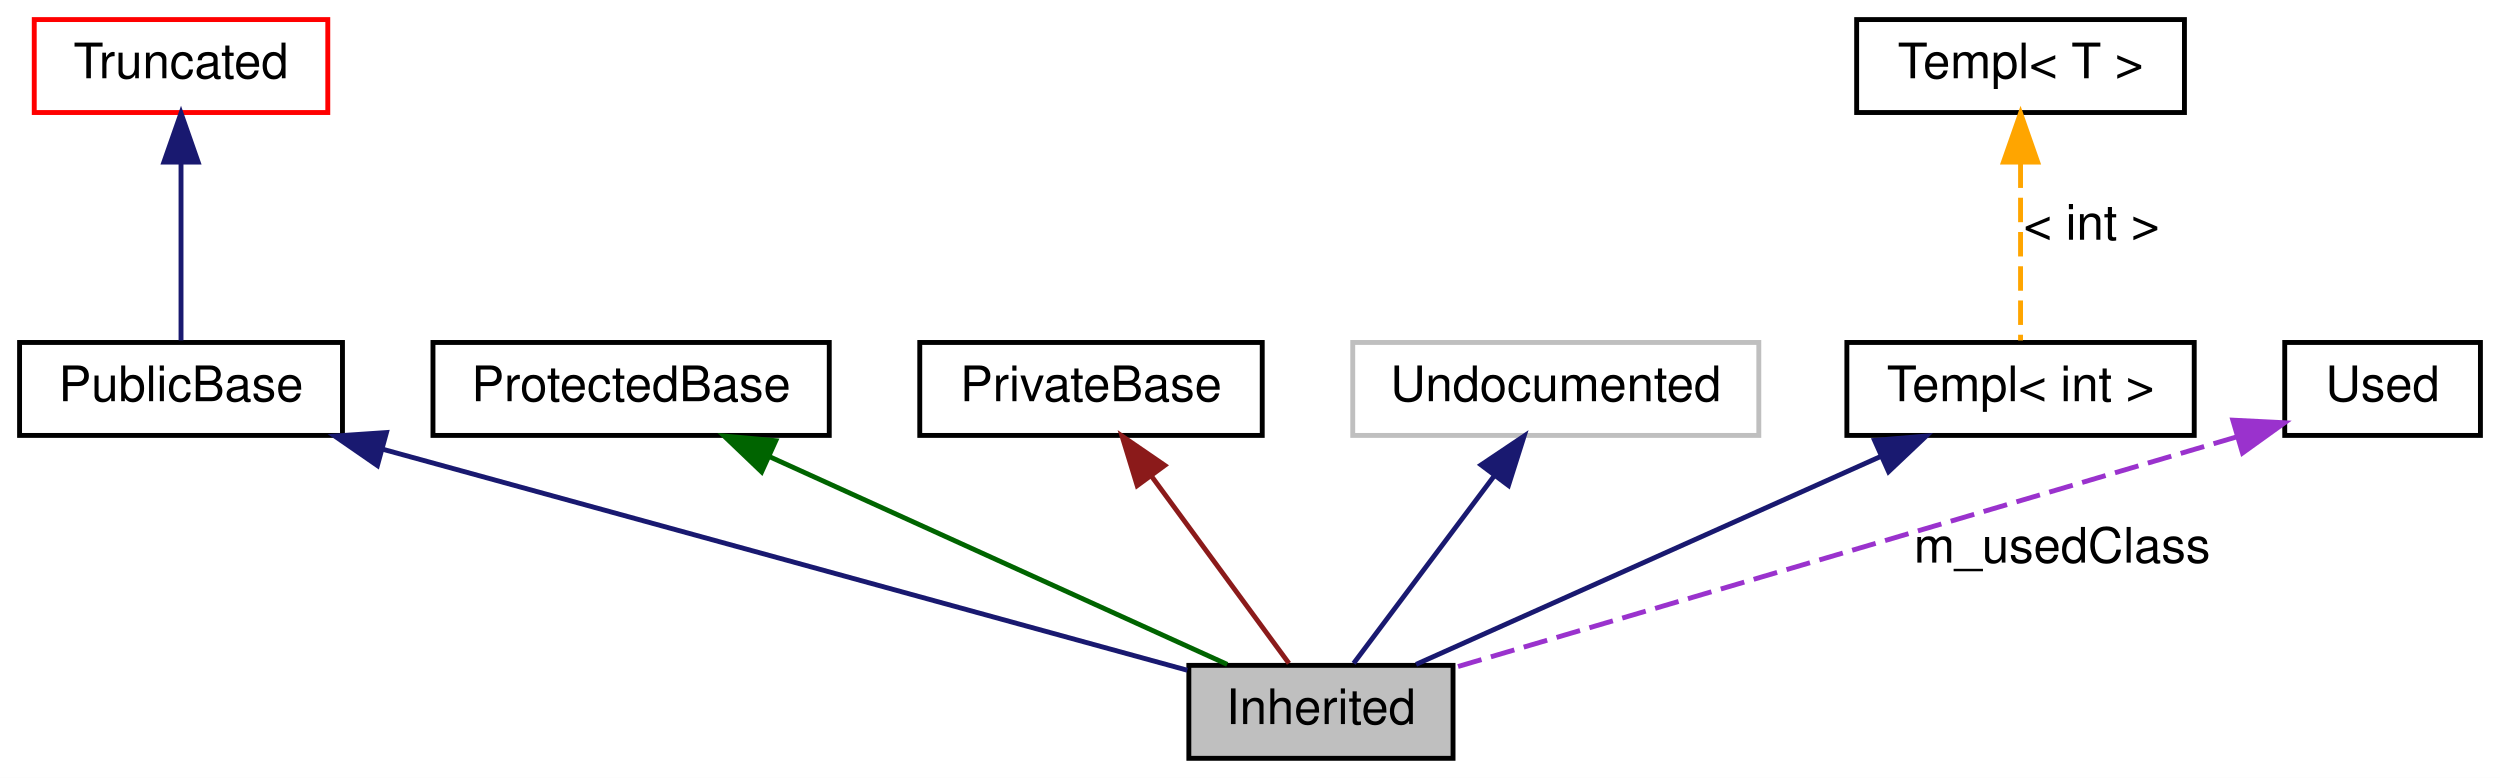
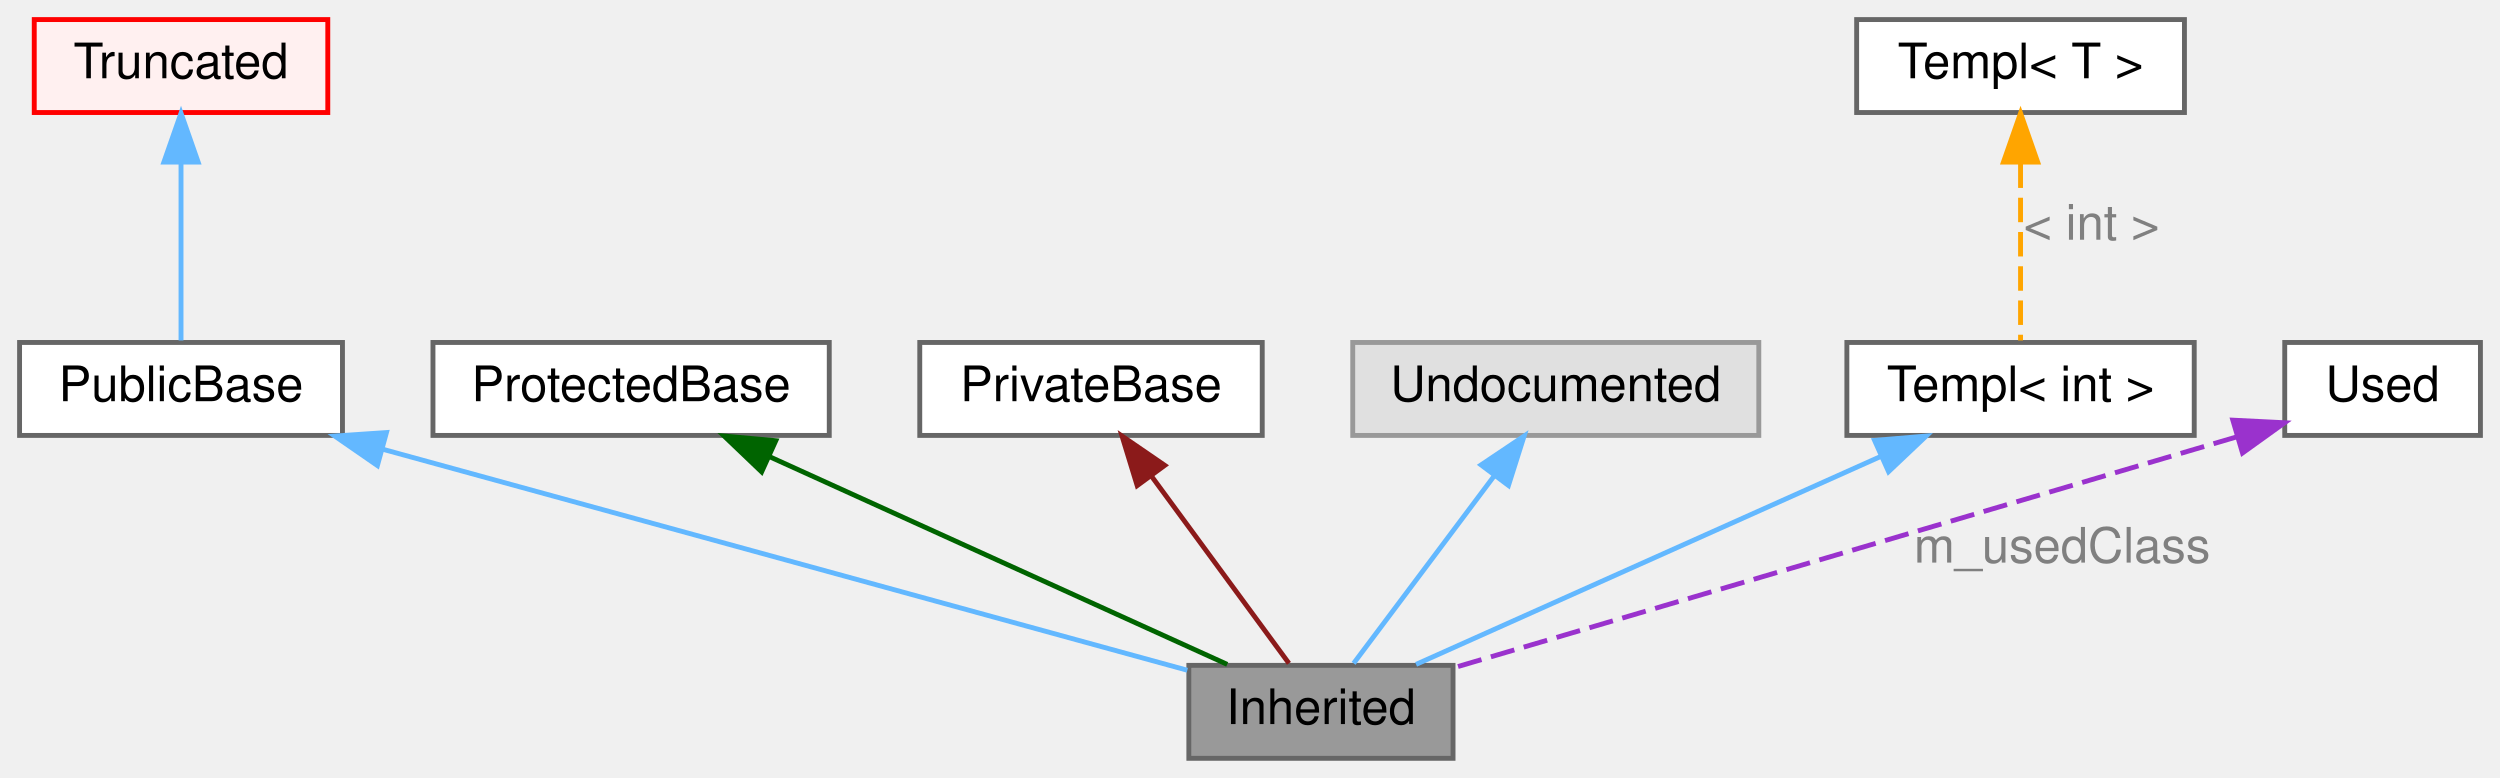
- <svg xmlns="http://www.w3.org/2000/svg" width="511pt" height="159pt" viewBox="0.00 0.00 511.00 159.00">
+ <svg xmlns="http://www.w3.org/2000/svg" xmlns:xlink="http://www.w3.org/1999/xlink" width="511pt" height="159pt" viewBox="0.00 0.00 511.00 159.00">
  <g id="graph0" class="graph" transform="scale(1 1) rotate(0) translate(4 155)">
-     <polygon fill="white" stroke="transparent" points="-4,4 -4,-155 507,-155 507,4 -4,4" />
-     <g id="node1" class="node">
-       <polygon fill="#bfbfbf" stroke="black" points="293,-19 239,-19 239,0 293,0 293,-19" />
-       <text text-anchor="middle" x="266" y="-7" font-family="Helvetica,sans-Serif" font-size="10.00">Inherited</text>
+     <g id="Node000009" class="node">
+       <g id="a_Node000009">
+         <a xlink:title=" ">
+           <polygon fill="#999999" stroke="#666666" points="293,-19 239,-19 239,0 293,0 293,-19" />
+           <text text-anchor="middle" x="266" y="-7" font-family="Helvetica,sans-Serif" font-size="10.00">Inherited</text>
+         </a>
+       </g>
    </g>
-     <g id="node2" class="node">
-       <polygon fill="none" stroke="black" points="66,-85 0,-85 0,-66 66,-66 66,-85" />
-       <text text-anchor="middle" x="33" y="-73" font-family="Helvetica,sans-Serif" font-size="10.00">PublicBase</text>
+     <g id="Node000010" class="node">
+       <g id="a_Node000010">
+         <a xlink:title=" ">
+           <polygon fill="white" stroke="#666666" points="66,-85 0,-85 0,-66 66,-66 66,-85" />
+           <text text-anchor="middle" x="33" y="-73" font-family="Helvetica,sans-Serif" font-size="10.00">PublicBase</text>
+         </a>
+       </g>
    </g>
    <g id="edge1" class="edge">
-       <path fill="none" stroke="midnightblue" d="M74.07,-63.22C121.46,-50.2 198.08,-29.16 238.69,-18" />
-       <polygon fill="midnightblue" stroke="midnightblue" points="73.14,-59.84 64.42,-65.87 74.99,-66.59 73.14,-59.84" />
+       <g id="a_edge1">
+         <a xlink:title=" ">
+           <path fill="none" stroke="#63b8ff" d="M74.07,-63.22C121.46,-50.2 198.08,-29.16 238.69,-18" />
+           <polygon fill="#63b8ff" stroke="#63b8ff" points="73.14,-59.84 64.42,-65.87 74.99,-66.59 73.14,-59.84" />
+         </a>
+       </g>
    </g>
-     <g id="node3" class="node">
-       <polygon fill="none" stroke="red" points="63,-151 3,-151 3,-132 63,-132 63,-151" />
-       <text text-anchor="middle" x="33" y="-139" font-family="Helvetica,sans-Serif" font-size="10.00">Truncated</text>
+     <g id="Node000011" class="node">
+       <g id="a_Node000011">
+         <a xlink:title=" ">
+           <polygon fill="#fff0f0" stroke="red" points="63,-151 3,-151 3,-132 63,-132 63,-151" />
+           <text text-anchor="middle" x="33" y="-139" font-family="Helvetica,sans-Serif" font-size="10.00">Truncated</text>
+         </a>
+       </g>
    </g>
    <g id="edge2" class="edge">
-       <path fill="none" stroke="midnightblue" d="M33,-121.58C33,-109.63 33,-94.72 33,-85.41" />
-       <polygon fill="midnightblue" stroke="midnightblue" points="29.5,-121.87 33,-131.87 36.5,-121.87 29.5,-121.87" />
+       <g id="a_edge2">
+         <a xlink:title=" ">
+           <path fill="none" stroke="#63b8ff" d="M33,-121.58C33,-109.63 33,-94.72 33,-85.41" />
+           <polygon fill="#63b8ff" stroke="#63b8ff" points="29.5,-121.87 33,-131.87 36.5,-121.87 29.5,-121.87" />
+         </a>
+       </g>
    </g>
    <g id="node4" class="node">
-       <polygon fill="none" stroke="black" points="165.5,-85 84.5,-85 84.5,-66 165.5,-66 165.5,-85" />
-       <text text-anchor="middle" x="125" y="-73" font-family="Helvetica,sans-Serif" font-size="10.00">ProtectedBase</text>
+       <g id="a_node4">
+         <a xlink:title=" ">
+           <polygon fill="white" stroke="#666666" points="165.5,-85 84.5,-85 84.5,-66 165.5,-66 165.5,-85" />
+           <text text-anchor="middle" x="125" y="-73" font-family="Helvetica,sans-Serif" font-size="10.00">ProtectedBase</text>
+         </a>
+       </g>
    </g>
    <g id="edge3" class="edge">
-       <path fill="none" stroke="darkgreen" d="M153.21,-61.69C181,-49.08 222.69,-30.16 246.84,-19.2" />
-       <polygon fill="darkgreen" stroke="darkgreen" points="151.68,-58.55 144.02,-65.87 154.57,-64.92 151.68,-58.55" />
+       <g id="a_edge3">
+         <a xlink:title=" ">
+           <path fill="none" stroke="darkgreen" d="M153.21,-61.69C181,-49.08 222.69,-30.16 246.84,-19.2" />
+           <polygon fill="darkgreen" stroke="darkgreen" points="151.68,-58.55 144.02,-65.87 154.57,-64.92 151.68,-58.55" />
+         </a>
+       </g>
    </g>
    <g id="node5" class="node">
-       <polygon fill="none" stroke="black" points="254,-85 184,-85 184,-66 254,-66 254,-85" />
-       <text text-anchor="middle" x="219" y="-73" font-family="Helvetica,sans-Serif" font-size="10.00">PrivateBase</text>
+       <g id="a_node5">
+         <a xlink:title=" ">
+           <polygon fill="white" stroke="#666666" points="254,-85 184,-85 184,-66 254,-66 254,-85" />
+           <text text-anchor="middle" x="219" y="-73" font-family="Helvetica,sans-Serif" font-size="10.00">PrivateBase</text>
+         </a>
+       </g>
    </g>
    <g id="edge4" class="edge">
-       <path fill="none" stroke="#8b1a1a" d="M231.29,-57.77C240.3,-45.49 252.2,-29.3 259.46,-19.41" />
-       <polygon fill="#8b1a1a" stroke="#8b1a1a" points="228.44,-55.74 225.34,-65.87 234.08,-59.88 228.44,-55.74" />
+       <g id="a_edge4">
+         <a xlink:title=" ">
+           <path fill="none" stroke="#8b1a1a" d="M231.29,-57.77C240.3,-45.49 252.2,-29.3 259.46,-19.41" />
+           <polygon fill="#8b1a1a" stroke="#8b1a1a" points="228.44,-55.74 225.34,-65.87 234.08,-59.88 228.44,-55.74" />
+         </a>
+       </g>
    </g>
-     <g id="node6" class="node">
-       <polygon fill="none" stroke="#bfbfbf" points="355.5,-85 272.5,-85 272.5,-66 355.5,-66 355.5,-85" />
-       <text text-anchor="middle" x="314" y="-73" font-family="Helvetica,sans-Serif" font-size="10.00">Undocumented</text>
+     <g id="Node000015" class="node">
+       <g id="a_Node000015">
+         <a xlink:title=" ">
+           <polygon fill="#e0e0e0" stroke="#999999" points="355.5,-85 272.5,-85 272.5,-66 355.5,-66 355.5,-85" />
+           <text text-anchor="middle" x="314" y="-73" font-family="Helvetica,sans-Serif" font-size="10.00">Undocumented</text>
+         </a>
+       </g>
    </g>
    <g id="edge5" class="edge">
-       <path fill="none" stroke="midnightblue" d="M301.45,-57.77C292.24,-45.49 280.1,-29.3 272.68,-19.41" />
-       <polygon fill="midnightblue" stroke="midnightblue" points="298.73,-59.97 307.53,-65.87 304.33,-55.77 298.73,-59.97" />
+       <g id="a_edge5">
+         <a xlink:title=" ">
+           <path fill="none" stroke="#63b8ff" d="M301.45,-57.77C292.24,-45.49 280.1,-29.3 272.68,-19.41" />
+           <polygon fill="#63b8ff" stroke="#63b8ff" points="298.73,-59.97 307.53,-65.87 304.33,-55.77 298.73,-59.97" />
+         </a>
+       </g>
    </g>
    <g id="node7" class="node">
-       <polygon fill="none" stroke="black" points="444.5,-85 373.5,-85 373.5,-66 444.5,-66 444.5,-85" />
-       <text text-anchor="middle" x="409" y="-73" font-family="Helvetica,sans-Serif" font-size="10.00">Templ&lt; int &gt;</text>
+       <g id="a_node7">
+         <a xlink:title=" ">
+           <polygon fill="white" stroke="#666666" points="444.5,-85 373.5,-85 373.5,-66 444.5,-66 444.5,-85" />
+           <text text-anchor="middle" x="409" y="-73" font-family="Helvetica,sans-Serif" font-size="10.00">Templ&lt; int &gt;</text>
+         </a>
+       </g>
    </g>
    <g id="edge6" class="edge">
-       <path fill="none" stroke="midnightblue" d="M380.39,-61.69C352.2,-49.08 309.92,-30.16 285.44,-19.2" />
-       <polygon fill="midnightblue" stroke="midnightblue" points="379.16,-64.98 389.71,-65.87 382.02,-58.59 379.16,-64.98" />
+       <g id="a_edge6">
+         <a xlink:title=" ">
+           <path fill="none" stroke="#63b8ff" d="M380.39,-61.69C352.2,-49.08 309.92,-30.16 285.44,-19.2" />
+           <polygon fill="#63b8ff" stroke="#63b8ff" points="379.16,-64.98 389.71,-65.87 382.02,-58.59 379.16,-64.98" />
+         </a>
+       </g>
    </g>
    <g id="node8" class="node">
-       <polygon fill="none" stroke="black" points="442.5,-151 375.5,-151 375.5,-132 442.5,-132 442.5,-151" />
-       <text text-anchor="middle" x="409" y="-139" font-family="Helvetica,sans-Serif" font-size="10.00">Templ&lt; T &gt;</text>
+       <g id="a_node8">
+         <a xlink:title=" ">
+           <polygon fill="white" stroke="#666666" points="442.5,-151 375.5,-151 375.5,-132 442.5,-132 442.5,-151" />
+           <text text-anchor="middle" x="409" y="-139" font-family="Helvetica,sans-Serif" font-size="10.00">Templ&lt; T &gt;</text>
+         </a>
+       </g>
    </g>
    <g id="edge7" class="edge">
-       <path fill="none" stroke="orange" stroke-dasharray="5,2" d="M409,-121.58C409,-109.63 409,-94.72 409,-85.41" />
-       <polygon fill="orange" stroke="orange" points="405.5,-121.87 409,-131.87 412.5,-121.87 405.5,-121.87" />
-       <text text-anchor="middle" x="423.5" y="-106" font-family="Helvetica,sans-Serif" font-size="10.00">&lt; int &gt;</text>
+       <g id="a_edge7">
+         <a xlink:title=" ">
+           <path fill="none" stroke="orange" stroke-dasharray="5,2" d="M409,-121.58C409,-109.63 409,-94.72 409,-85.41" />
+           <polygon fill="orange" stroke="orange" points="405.5,-121.87 409,-131.87 412.5,-121.87 405.5,-121.87" />
+         </a>
+       </g>
+       <text text-anchor="middle" x="423.5" y="-106" font-family="Helvetica,sans-Serif" font-size="10.00" fill="grey">&lt; int &gt;</text>
    </g>
    <g id="node9" class="node">
-       <polygon fill="none" stroke="black" points="503,-85 463,-85 463,-66 503,-66 503,-85" />
-       <text text-anchor="middle" x="483" y="-73" font-family="Helvetica,sans-Serif" font-size="10.00">Used</text>
+       <g id="a_node9">
+         <a xlink:title=" ">
+           <polygon fill="white" stroke="#666666" points="503,-85 463,-85 463,-66 503,-66 503,-85" />
+           <text text-anchor="middle" x="483" y="-73" font-family="Helvetica,sans-Serif" font-size="10.00">Used</text>
+         </a>
+       </g>
    </g>
    <g id="edge8" class="edge">
-       <path fill="none" stroke="#9a32cd" stroke-dasharray="5,2" d="M453.24,-65.72C410.88,-53.23 333.82,-30.5 293.02,-18.47" />
-       <polygon fill="#9a32cd" stroke="#9a32cd" points="452.39,-69.12 462.97,-68.59 454.37,-62.41 452.39,-69.12" />
-       <text text-anchor="middle" x="417.5" y="-40" font-family="Helvetica,sans-Serif" font-size="10.00">m_usedClass</text>
+       <g id="a_edge8">
+         <a xlink:title=" ">
+           <path fill="none" stroke="#9a32cd" stroke-dasharray="5,2" d="M453.24,-65.72C410.88,-53.23 333.82,-30.5 293.02,-18.47" />
+           <polygon fill="#9a32cd" stroke="#9a32cd" points="452.39,-69.12 462.97,-68.59 454.37,-62.41 452.39,-69.12" />
+         </a>
+       </g>
+       <text text-anchor="middle" x="417.5" y="-40" font-family="Helvetica,sans-Serif" font-size="10.00" fill="grey">m_usedClass</text>
    </g>
  </g>
</svg>
